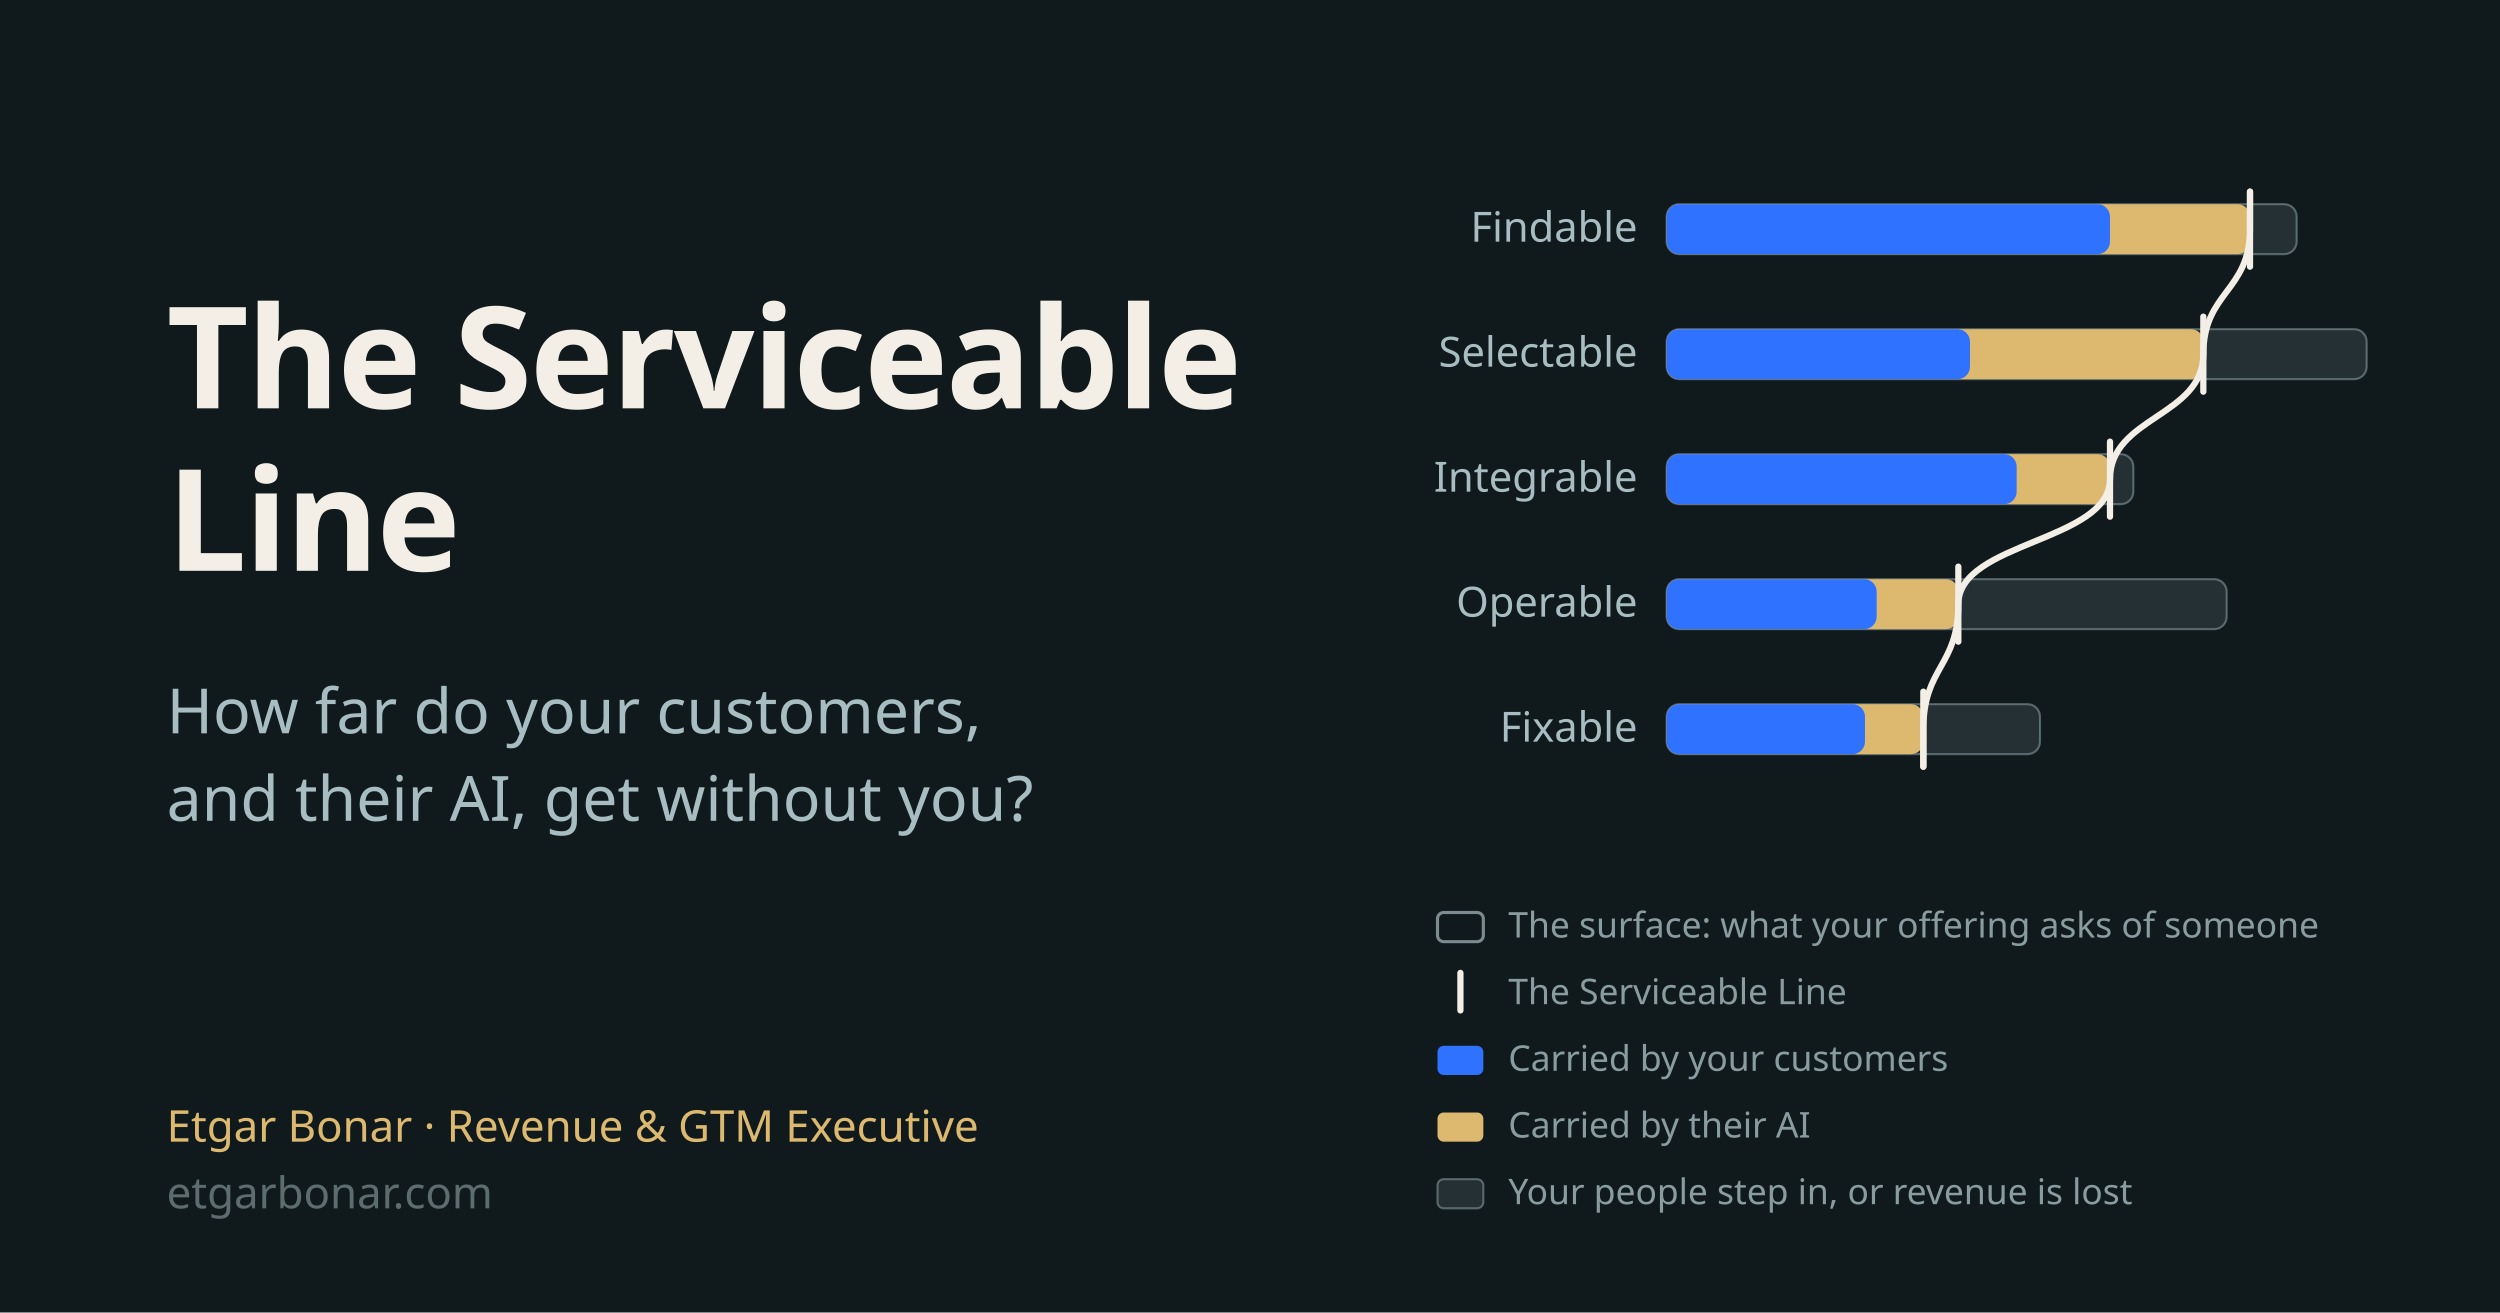
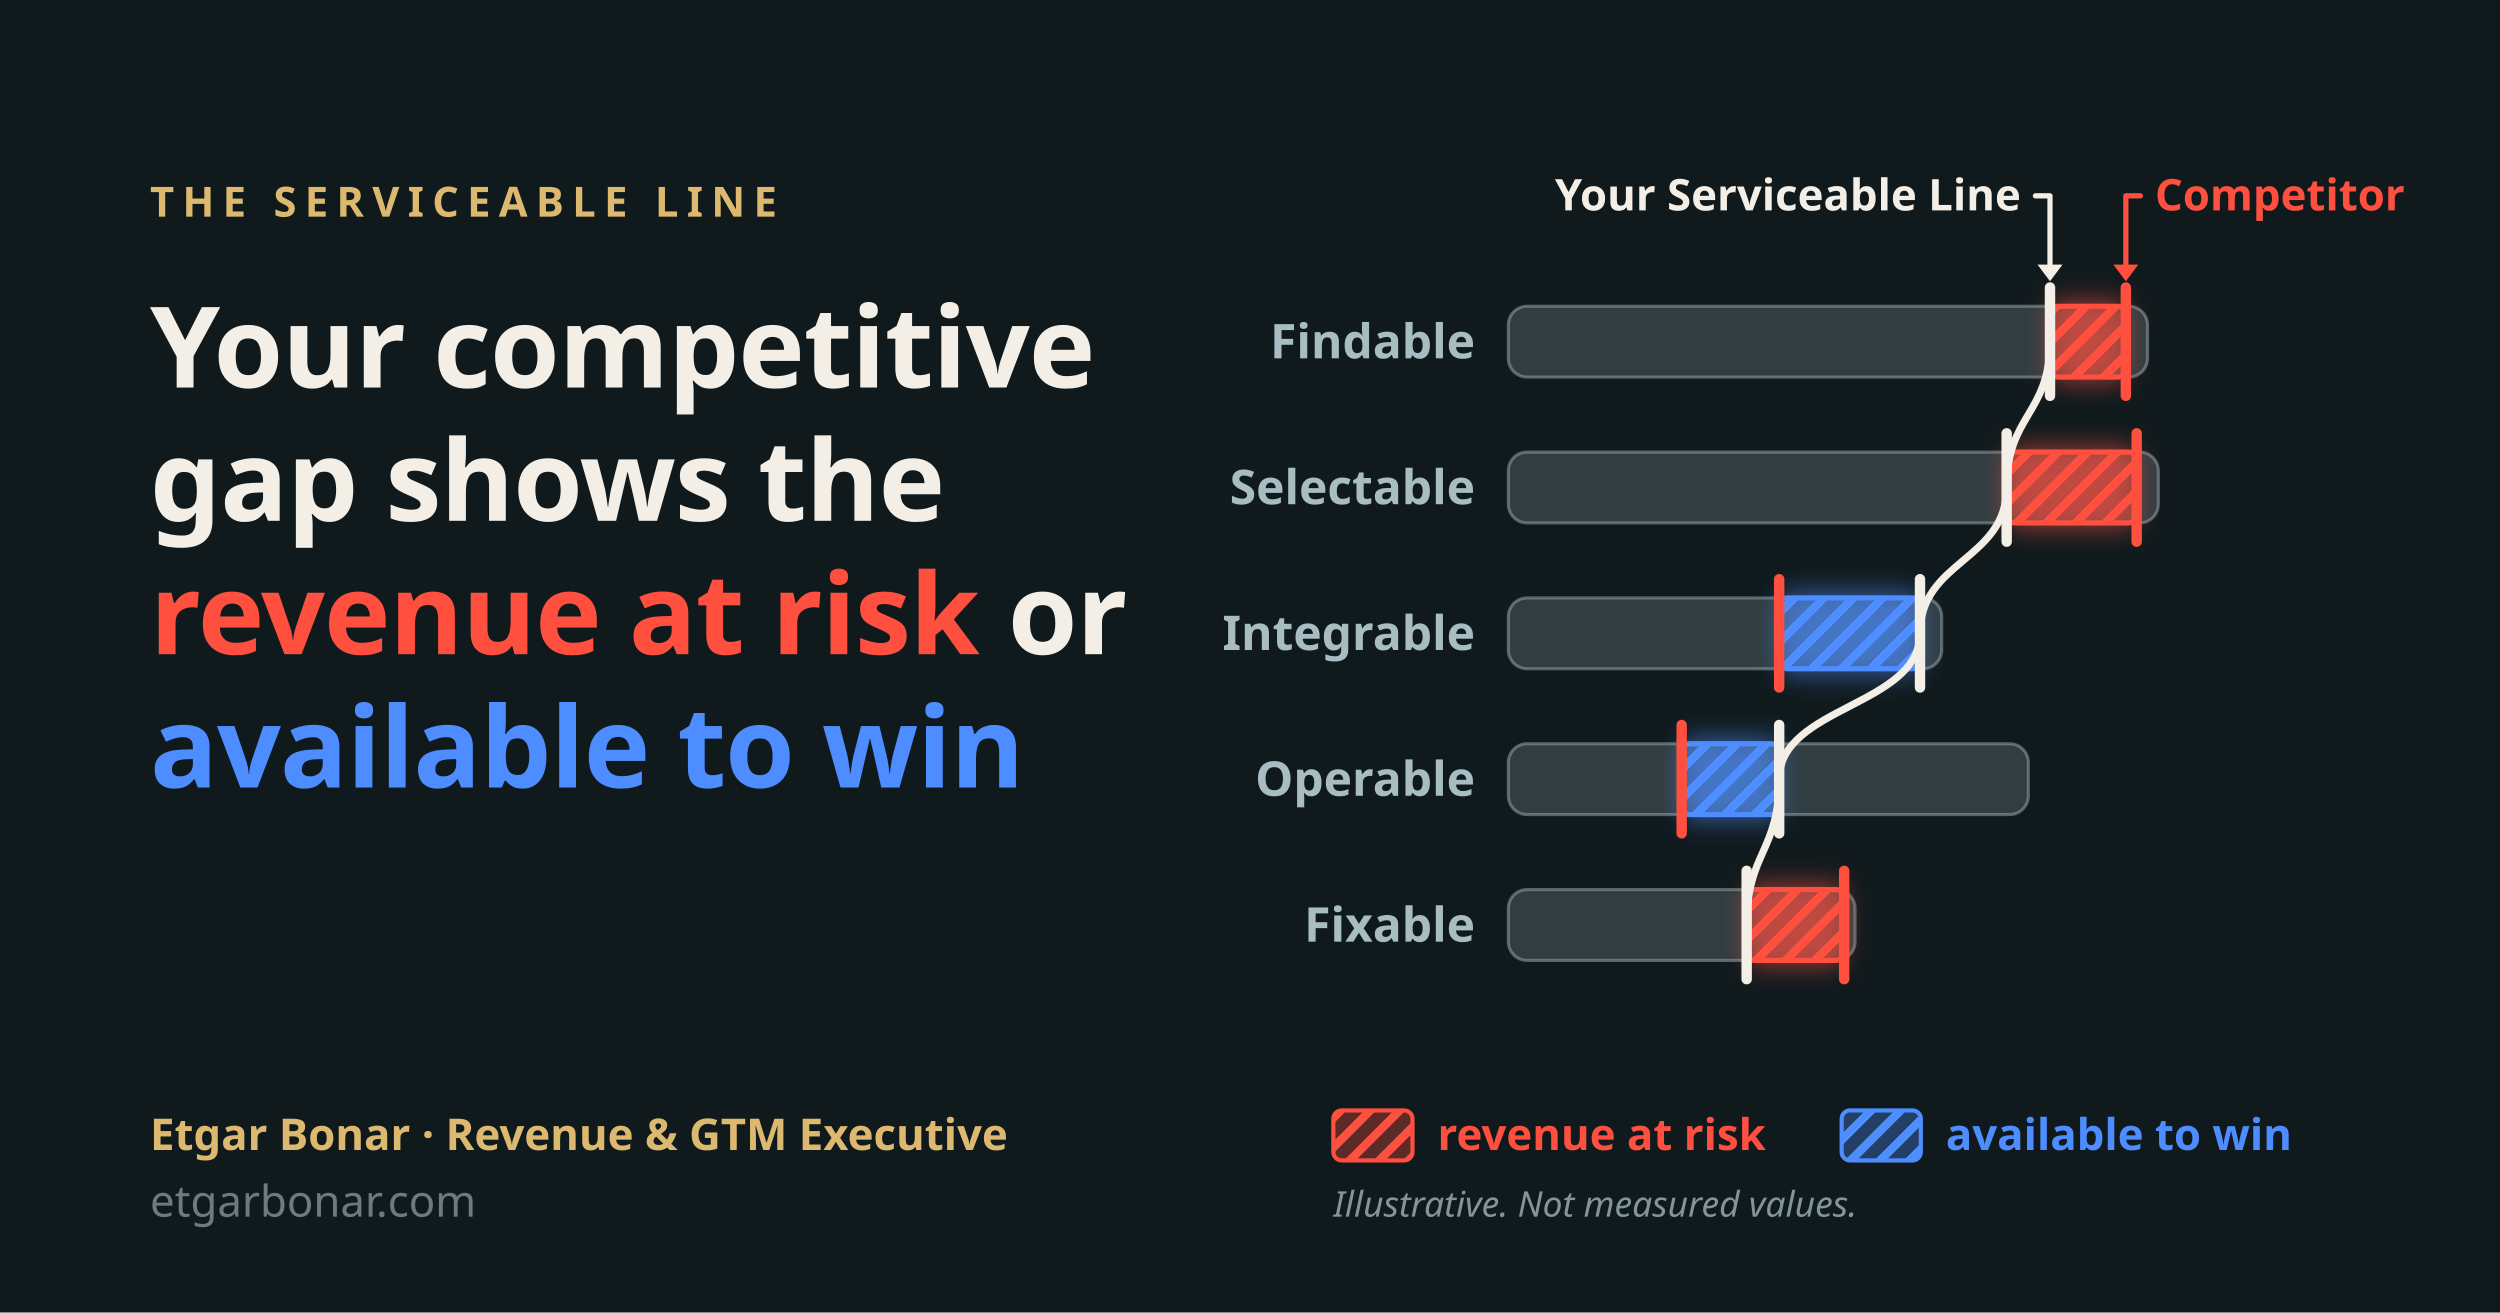
<svg xmlns="http://www.w3.org/2000/svg" width="1200" height="630" viewBox="0 0 1200 630" role="img" aria-labelledby="cardtitle carddesc">
  <rect width="1200" height="630" fill="#101a1d" />
-   <text x="786" y="116" text-anchor="end" font-family="Noto Sans, Liberation Sans, Arial, Helvetica, sans-serif" font-size="20" fill="#a8bdc1">Findable</text>
-   <rect x="800" y="98.0" width="302.4" height="24" rx="6.0" fill="#a8bdc1" fill-opacity=".14" stroke="#a8bdc1" stroke-opacity=".45" />
-   <rect x="800" y="98.0" width="280.0" height="24" rx="6.0" fill="#dcb96f" />
-   <rect x="800" y="98.0" width="212.8" height="24" rx="6.0" fill="#2f72ff" />
-   <line x1="1080.0" y1="92.0" x2="1080.0" y2="128.0" stroke="#f4efe6" stroke-width="3" stroke-linecap="round" />
-   <text x="786" y="176" text-anchor="end" font-family="Noto Sans, Liberation Sans, Arial, Helvetica, sans-serif" font-size="20" fill="#a8bdc1">Selectable</text>
-   <rect x="800" y="158.0" width="336.0" height="24" rx="6.0" fill="#a8bdc1" fill-opacity=".14" stroke="#a8bdc1" stroke-opacity=".45" />
-   <rect x="800" y="158.0" width="257.6" height="24" rx="6.0" fill="#dcb96f" />
-   <rect x="800" y="158.0" width="145.6" height="24" rx="6.0" fill="#2f72ff" />
-   <line x1="1057.6" y1="152.0" x2="1057.6" y2="188.0" stroke="#f4efe6" stroke-width="3" stroke-linecap="round" />
-   <text x="786" y="236" text-anchor="end" font-family="Noto Sans, Liberation Sans, Arial, Helvetica, sans-serif" font-size="20" fill="#a8bdc1">Integrable</text>
-   <rect x="800" y="218.0" width="224.0" height="24" rx="6.0" fill="#a8bdc1" fill-opacity=".14" stroke="#a8bdc1" stroke-opacity=".45" />
-   <rect x="800" y="218.0" width="212.8" height="24" rx="6.0" fill="#dcb96f" />
-   <rect x="800" y="218.0" width="168.0" height="24" rx="6.0" fill="#2f72ff" />
-   <line x1="1012.8" y1="212.0" x2="1012.8" y2="248.0" stroke="#f4efe6" stroke-width="3" stroke-linecap="round" />
-   <text x="786" y="296" text-anchor="end" font-family="Noto Sans, Liberation Sans, Arial, Helvetica, sans-serif" font-size="20" fill="#a8bdc1">Operable</text>
-   <rect x="800" y="278.0" width="268.8" height="24" rx="6.0" fill="#a8bdc1" fill-opacity=".14" stroke="#a8bdc1" stroke-opacity=".45" />
-   <rect x="800" y="278.0" width="140.0" height="24" rx="6.0" fill="#dcb96f" />
-   <rect x="800" y="278.0" width="100.8" height="24" rx="6.0" fill="#2f72ff" />
-   <line x1="940.0" y1="272.0" x2="940.0" y2="308.0" stroke="#f4efe6" stroke-width="3" stroke-linecap="round" />
-   <text x="786" y="356" text-anchor="end" font-family="Noto Sans, Liberation Sans, Arial, Helvetica, sans-serif" font-size="20" fill="#a8bdc1">Fixable</text>
-   <rect x="800" y="338.0" width="179.2" height="24" rx="6.0" fill="#a8bdc1" fill-opacity=".14" stroke="#a8bdc1" stroke-opacity=".45" />
-   <rect x="800" y="338.0" width="123.2" height="24" rx="6.0" fill="#dcb96f" />
-   <rect x="800" y="338.0" width="95.2" height="24" rx="6.0" fill="#2f72ff" />
-   <line x1="923.2" y1="332.0" x2="923.2" y2="368.0" stroke="#f4efe6" stroke-width="3" stroke-linecap="round" />
-   <path d="M1080.0 92.0 L1080.0 110.0 C1080.0 140.0 1057.6 140.0 1057.6 170.0 C1057.6 200.0 1012.8 200.0 1012.8 230.0 C1012.8 260.0 940.0 260.0 940.0 290.0 C940.0 320.0 923.2 320.0 923.2 350.0 L923.2 368.0" fill="none" stroke="#f4efe6" stroke-width="3" stroke-linecap="round" stroke-linejoin="round" />
-   <rect x="690" y="438" width="22" height="14" rx="3" fill="none" stroke="#a8bdc1" stroke-opacity=".7" stroke-width="1.5" />
-   <text x="724" y="450" font-family="Noto Sans, Liberation Sans, Arial, Helvetica, sans-serif" font-size="17" fill="#a8bdc1" opacity=".8">The surface: what your offering asks of someone</text>
-   <line x1="701" y1="467" x2="701" y2="485" stroke="#f4efe6" stroke-width="3" stroke-linecap="round" />
-   <text x="724" y="482" font-family="Noto Sans, Liberation Sans, Arial, Helvetica, sans-serif" font-size="17" fill="#a8bdc1" opacity=".8">The Serviceable Line</text>
-   <rect x="690" y="502" width="22" height="14" rx="3" fill="#2f72ff" />
-   <text x="724" y="514" font-family="Noto Sans, Liberation Sans, Arial, Helvetica, sans-serif" font-size="17" fill="#a8bdc1" opacity=".8">Carried by your customers</text>
-   <rect x="690" y="534" width="22" height="14" rx="3" fill="#dcb96f" />
-   <text x="724" y="546" font-family="Noto Sans, Liberation Sans, Arial, Helvetica, sans-serif" font-size="17" fill="#a8bdc1" opacity=".8">Carried by their AI</text>
-   <rect x="690" y="566" width="22" height="14" rx="3" fill="#a8bdc1" fill-opacity=".14" stroke="#a8bdc1" stroke-opacity=".45" />
-   <text x="724" y="578" font-family="Noto Sans, Liberation Sans, Arial, Helvetica, sans-serif" font-size="17" fill="#a8bdc1" opacity=".8">Your people step in, or revenue is lost</text>
-   <text x="80" y="196" font-family="Noto Sans, Liberation Sans, Arial, Helvetica, sans-serif" font-size="68" font-weight="700" letter-spacing="-1" fill="#f4efe6">The Serviceable</text>
-   <text x="80" y="274" font-family="Noto Sans, Liberation Sans, Arial, Helvetica, sans-serif" font-size="68" font-weight="700" letter-spacing="-1" fill="#f4efe6">Line</text>
-   <text x="80" y="352" font-family="Noto Sans, Liberation Sans, Arial, Helvetica, sans-serif" font-size="30" fill="#a8bdc1">How far do your customers,</text>
-   <text x="80" y="394" font-family="Noto Sans, Liberation Sans, Arial, Helvetica, sans-serif" font-size="30" fill="#a8bdc1">and their AI, get without you?</text>
-   <text x="80" y="548" font-family="Noto Sans, Liberation Sans, Arial, Helvetica, sans-serif" font-size="21" fill="#dcb96f">Etgar Bonar · Revenue &amp; GTM Executive</text>
-   <text x="80" y="580" font-family="Noto Sans, Liberation Sans, Arial, Helvetica, sans-serif" font-size="21" fill="#a8bdc1" opacity=".5">etgarbonar.com</text>
+   <defs>
+     <pattern id="hr" patternUnits="userSpaceOnUse" width="10" height="10" patternTransform="rotate(45)">
+       <rect width="4" height="10" fill="#ff4f3f" />
+     </pattern>
+     <pattern id="hw" patternUnits="userSpaceOnUse" width="10" height="10" patternTransform="rotate(45)">
+       <rect width="4" height="10" fill="#4d8dff" />
+     </pattern>
+     <filter id="glow" x="-40%" y="-80%" width="180%" height="260%">
+       <feGaussianBlur stdDeviation="6" />
+     </filter>
+   </defs>
+   <text x="72" y="104" font-family="Noto Sans, Liberation Sans, Arial, Helvetica, sans-serif" font-size="20" font-weight="700" letter-spacing="4" fill="#dcb96f">THE SERVICEABLE LINE</text>
+   <text x="72" y="186" font-family="Noto Sans, Liberation Sans, Arial, Helvetica, sans-serif" font-size="54" font-weight="700" letter-spacing="-0.5" fill="#f4efe6">Your competitive</text>
+   <text x="72" y="250" font-family="Noto Sans, Liberation Sans, Arial, Helvetica, sans-serif" font-size="54" font-weight="700" letter-spacing="-0.5" fill="#f4efe6">gap shows the</text>
+   <text x="72" y="314" font-family="Noto Sans, Liberation Sans, Arial, Helvetica, sans-serif" font-size="54" font-weight="700" letter-spacing="-0.5" fill="#f4efe6">
+     <tspan fill="#ff4f3f">revenue at risk</tspan> or</text>
+   <text x="72" y="378" font-family="Noto Sans, Liberation Sans, Arial, Helvetica, sans-serif" font-size="54" font-weight="700" letter-spacing="-0.5" fill="#f4efe6">
+     <tspan fill="#4d8dff">available to win</tspan>
+   </text>
+   <text x="72" y="552" font-family="Noto Sans, Liberation Sans, Arial, Helvetica, sans-serif" font-size="21" font-weight="600" fill="#dcb96f">Etgar Bonar · Revenue &amp; GTM Executive</text>
+   <text x="72" y="584" font-family="Noto Sans, Liberation Sans, Arial, Helvetica, sans-serif" font-size="21" fill="#a8bdc1" opacity=".6">etgarbonar.com</text>
+   <text x="708" y="172" font-family="Noto Sans, Liberation Sans, Arial, Helvetica, sans-serif" font-size="23" font-weight="600" fill="#a8bdc1" text-anchor="end">Findable</text>
+   <rect x="724" y="147.0" width="306.8" height="34" rx="9" fill="#a8bdc1" fill-opacity=".22" stroke="#a8bdc1" stroke-opacity=".45" stroke-width="1.5" />
+   <rect x="984.0" y="144.0" width="36.4" height="40" rx="6" fill="#ff4f3f" filter="url(#glow)" opacity=".55" />
+   <rect x="984.0" y="147.0" width="36.4" height="34" rx="4" fill="#ff4f3f" fill-opacity=".32" />
+   <rect x="984.0" y="147.0" width="36.4" height="34" rx="4" fill="url(#hr)" stroke="#ff4f3f" stroke-width="2.5" />
+   <line x1="1020.4" x2="1020.4" y1="138.0" y2="190.0" stroke="#ff4f3f" stroke-width="5" stroke-linecap="round" />
+   <line x1="984.0" x2="984.0" y1="138.0" y2="190.0" stroke="#f4efe6" stroke-width="5" stroke-linecap="round" />
+   <text x="708" y="242" font-family="Noto Sans, Liberation Sans, Arial, Helvetica, sans-serif" font-size="23" font-weight="600" fill="#a8bdc1" text-anchor="end">Selectable</text>
+   <rect x="724" y="217.0" width="312.0" height="34" rx="9" fill="#a8bdc1" fill-opacity=".22" stroke="#a8bdc1" stroke-opacity=".45" stroke-width="1.5" />
+   <rect x="963.2" y="214.0" width="62.4" height="40" rx="6" fill="#ff4f3f" filter="url(#glow)" opacity=".55" />
+   <rect x="963.2" y="217.0" width="62.4" height="34" rx="4" fill="#ff4f3f" fill-opacity=".32" />
+   <rect x="963.2" y="217.0" width="62.4" height="34" rx="4" fill="url(#hr)" stroke="#ff4f3f" stroke-width="2.5" />
+   <line x1="1025.6" x2="1025.6" y1="208.0" y2="260.0" stroke="#ff4f3f" stroke-width="5" stroke-linecap="round" />
+   <line x1="963.2" x2="963.2" y1="208.0" y2="260.0" stroke="#f4efe6" stroke-width="5" stroke-linecap="round" />
+   <text x="708" y="312" font-family="Noto Sans, Liberation Sans, Arial, Helvetica, sans-serif" font-size="23" font-weight="600" fill="#a8bdc1" text-anchor="end">Integrable</text>
+   <rect x="724" y="287.0" width="208.0" height="34" rx="9" fill="#a8bdc1" fill-opacity=".22" stroke="#a8bdc1" stroke-opacity=".45" stroke-width="1.5" />
+   <rect x="854.0" y="284.0" width="67.6" height="40" rx="6" fill="#4d8dff" filter="url(#glow)" opacity=".55" />
+   <rect x="854.0" y="287.0" width="67.6" height="34" rx="4" fill="#4d8dff" fill-opacity=".32" />
+   <rect x="854.0" y="287.0" width="67.6" height="34" rx="4" fill="url(#hw)" stroke="#4d8dff" stroke-width="2.5" />
+   <line x1="854.0" x2="854.0" y1="278.0" y2="330.0" stroke="#ff4f3f" stroke-width="5" stroke-linecap="round" />
+   <line x1="921.6" x2="921.6" y1="278.0" y2="330.0" stroke="#f4efe6" stroke-width="5" stroke-linecap="round" />
+   <text x="708" y="382" font-family="Noto Sans, Liberation Sans, Arial, Helvetica, sans-serif" font-size="23" font-weight="600" fill="#a8bdc1" text-anchor="end">Operable</text>
+   <rect x="724" y="357.0" width="249.6" height="34" rx="9" fill="#a8bdc1" fill-opacity=".22" stroke="#a8bdc1" stroke-opacity=".45" stroke-width="1.5" />
+   <rect x="807.2" y="354.0" width="46.8" height="40" rx="6" fill="#4d8dff" filter="url(#glow)" opacity=".55" />
+   <rect x="807.2" y="357.0" width="46.8" height="34" rx="4" fill="#4d8dff" fill-opacity=".32" />
+   <rect x="807.2" y="357.0" width="46.8" height="34" rx="4" fill="url(#hw)" stroke="#4d8dff" stroke-width="2.5" />
+   <line x1="807.2" x2="807.2" y1="348.0" y2="400.0" stroke="#ff4f3f" stroke-width="5" stroke-linecap="round" />
+   <line x1="854.0" x2="854.0" y1="348.0" y2="400.0" stroke="#f4efe6" stroke-width="5" stroke-linecap="round" />
+   <text x="708" y="452" font-family="Noto Sans, Liberation Sans, Arial, Helvetica, sans-serif" font-size="23" font-weight="600" fill="#a8bdc1" text-anchor="end">Fixable</text>
+   <rect x="724" y="427.0" width="166.4" height="34" rx="9" fill="#a8bdc1" fill-opacity=".22" stroke="#a8bdc1" stroke-opacity=".45" stroke-width="1.5" />
+   <rect x="838.4" y="424.0" width="46.8" height="40" rx="6" fill="#ff4f3f" filter="url(#glow)" opacity=".55" />
+   <rect x="838.4" y="427.0" width="46.8" height="34" rx="4" fill="#ff4f3f" fill-opacity=".32" />
+   <rect x="838.4" y="427.0" width="46.8" height="34" rx="4" fill="url(#hr)" stroke="#ff4f3f" stroke-width="2.5" />
+   <line x1="885.2" x2="885.2" y1="418.0" y2="470.0" stroke="#ff4f3f" stroke-width="5" stroke-linecap="round" />
+   <line x1="838.4" x2="838.4" y1="418.0" y2="470.0" stroke="#f4efe6" stroke-width="5" stroke-linecap="round" />
+   <path d="M984.0 141.0 L984.0 164.0 C984.0 199.0 963.2 199.0 963.2 234.0 C963.2 269.0 921.6 269.0 921.6 304.0 C921.6 339.0 854.0 339.0 854.0 374.0 C854.0 409.0 838.4 409.0 838.4 444.0 L838.4 467.0" fill="none" stroke="#f4efe6" stroke-width="3.5" stroke-linecap="round" stroke-linejoin="round" />
+   <text x="970.0" y="101.0" font-family="Noto Sans, Liberation Sans, Arial, Helvetica, sans-serif" font-size="21" font-weight="700" fill="#f4efe6" text-anchor="end">Your Serviceable Line</text>
+   <path d="M977.0 94.0H984.0V128.0" fill="none" stroke="#f4efe6" stroke-width="2.5" stroke-linecap="round" stroke-linejoin="round" />
+   <path d="M978.0 127.0L990.0 127.0L984.0 135.0Z" fill="#f4efe6" />
+   <text x="1034.4" y="101.0" font-family="Noto Sans, Liberation Sans, Arial, Helvetica, sans-serif" font-size="21" font-weight="700" fill="#ff4f3f" text-anchor="start">Competitor</text>
+   <path d="M1027.4 94.0H1020.4V128.0" fill="none" stroke="#ff4f3f" stroke-width="2.5" stroke-linecap="round" stroke-linejoin="round" />
+   <path d="M1014.4 127.0L1026.4 127.0L1020.4 135.0Z" fill="#ff4f3f" />
+   <rect x="640" y="533" width="38" height="24" rx="4" fill="#ff4f3f" fill-opacity=".32" />
+   <rect x="640" y="533" width="38" height="24" rx="4" fill="url(#hr)" stroke="#ff4f3f" stroke-width="2" />
+   <text x="690" y="552" font-family="Noto Sans, Liberation Sans, Arial, Helvetica, sans-serif" font-size="21" font-weight="700" fill="#ff4f3f">revenue at risk</text>
+   <rect x="884" y="533" width="38" height="24" rx="4" fill="#4d8dff" fill-opacity=".32" />
+   <rect x="884" y="533" width="38" height="24" rx="4" fill="url(#hw)" stroke="#4d8dff" stroke-width="2" />
+   <text x="934" y="552" font-family="Noto Sans, Liberation Sans, Arial, Helvetica, sans-serif" font-size="21" font-weight="700" fill="#4d8dff">available to win</text>
+   <text x="640" y="584" font-family="Noto Sans, Liberation Sans, Arial, Helvetica, sans-serif" font-size="17" font-style="italic" fill="#a8bdc1" opacity=".75">Illustrative. Not measured values.</text>
</svg>
